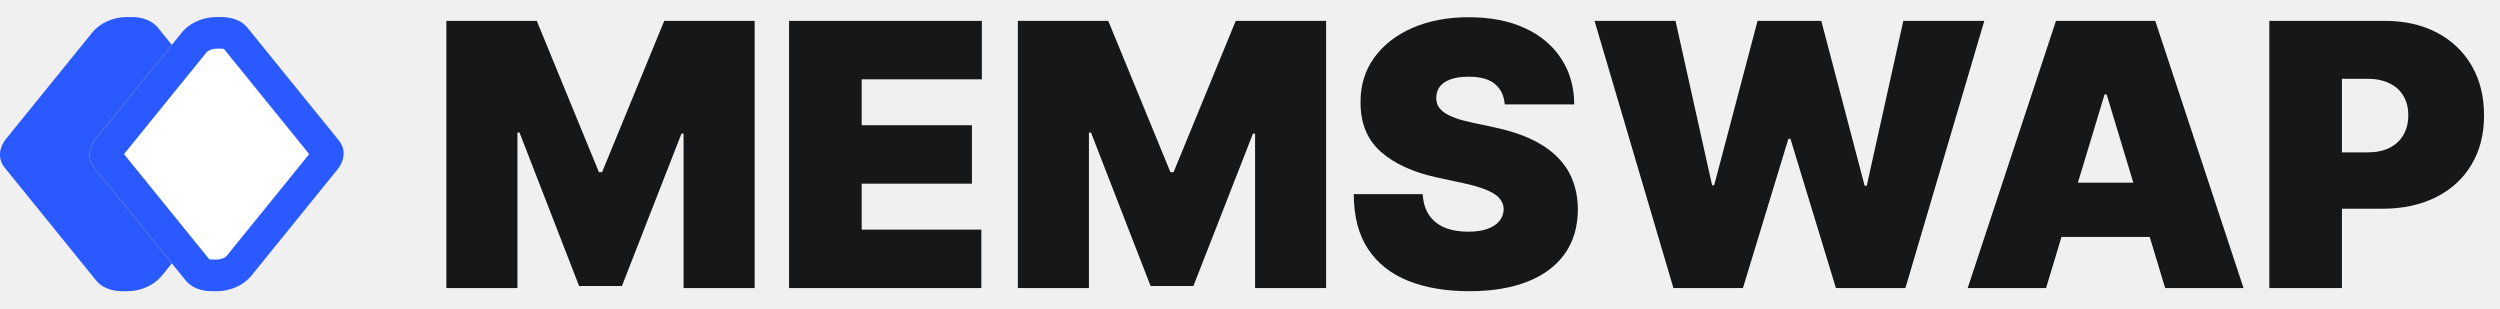
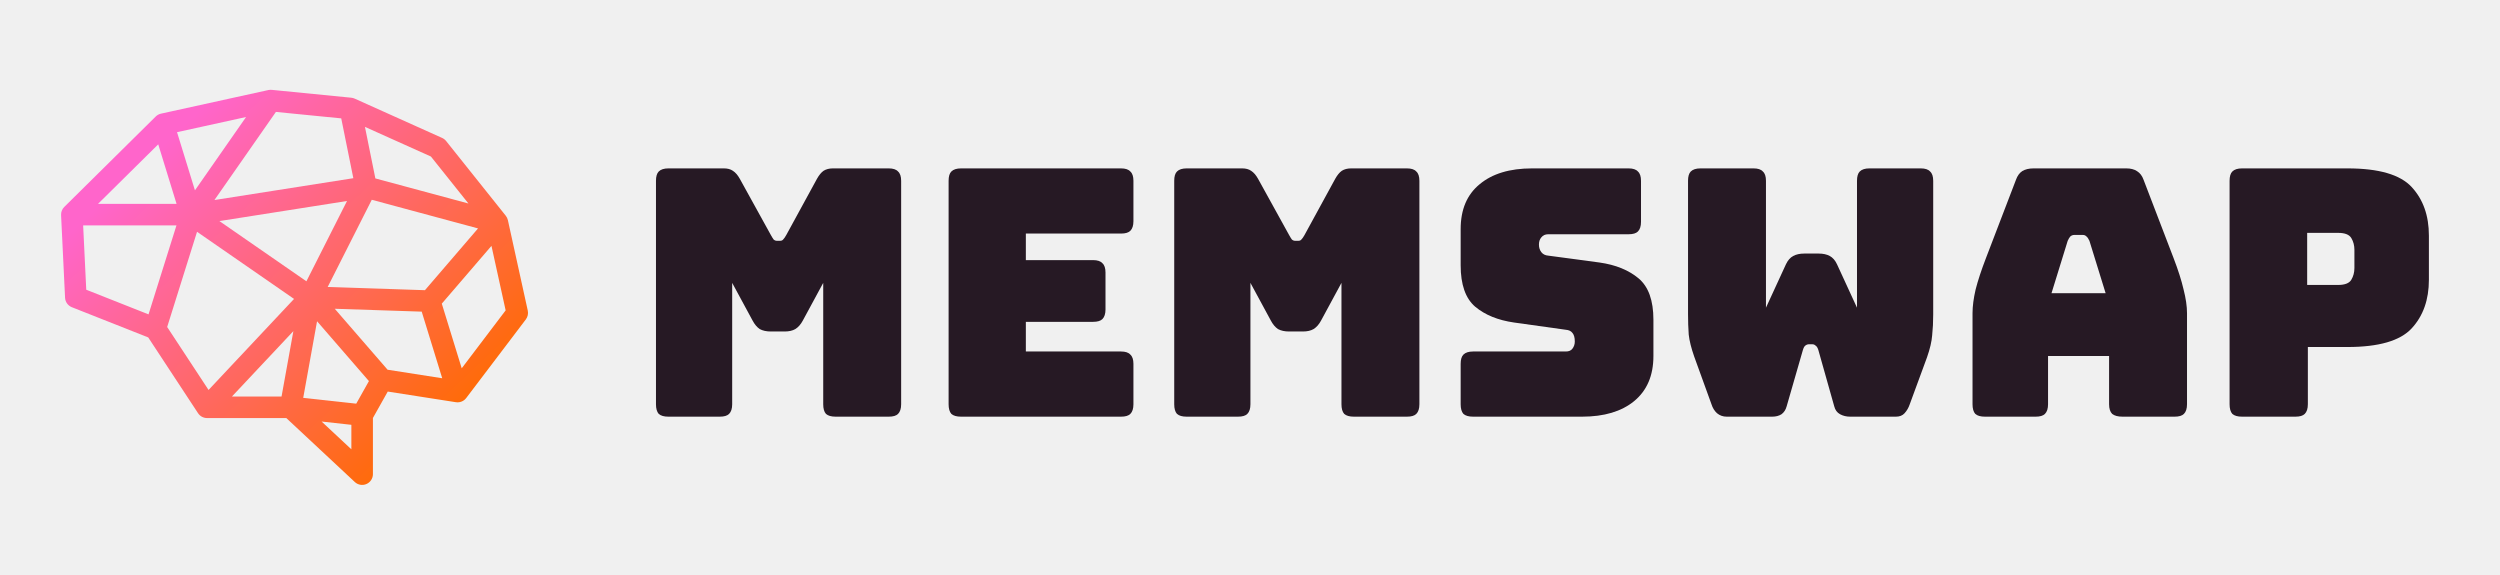
- <svg xmlns="http://www.w3.org/2000/svg" width="146" height="18" viewBox="0 0 146 18" fill="none">
-   <path fill-rule="evenodd" clip-rule="evenodd" d="M9.218 1.613C8.902 1.223 8.346 0.995 7.714 0.995H7.398C6.617 0.995 5.839 1.342 5.395 1.891L0.359 8.104C-0.086 8.653 -0.12 9.306 0.271 9.788L5.62 16.387C5.936 16.777 6.489 17.005 7.12 17.006C7.122 17.006 7.123 17.006 7.124 17.006L7.439 17.006C8.221 17.006 8.998 16.658 9.443 16.11L14.479 9.896C14.923 9.348 14.957 8.694 14.566 8.212L9.218 1.613Z" fill="#2A59FF" />
-   <mask id="path-2-inside-1_56_319" fill="white">
-     <path fill-rule="evenodd" clip-rule="evenodd" d="M14.448 1.613C14.132 1.223 13.577 0.995 12.944 0.995H12.629C11.847 0.995 11.07 1.342 10.625 1.891L5.589 8.104C5.145 8.653 5.111 9.306 5.502 9.788L10.85 16.387C11.166 16.777 11.72 17.005 12.351 17.006C12.352 17.006 12.353 17.006 12.354 17.006L12.67 17.006C13.451 17.006 14.229 16.658 14.673 16.11L19.709 9.896C20.154 9.348 20.188 8.694 19.797 8.212L14.448 1.613Z" />
-   </mask>
-   <path fill-rule="evenodd" clip-rule="evenodd" d="M14.448 1.613C14.132 1.223 13.577 0.995 12.944 0.995H12.629C11.847 0.995 11.07 1.342 10.625 1.891L5.589 8.104C5.145 8.653 5.111 9.306 5.502 9.788L10.85 16.387C11.166 16.777 11.72 17.005 12.351 17.006C12.352 17.006 12.353 17.006 12.354 17.006L12.67 17.006C13.451 17.006 14.229 16.658 14.673 16.11L19.709 9.896C20.154 9.348 20.188 8.694 19.797 8.212L14.448 1.613Z" fill="white" />
-   <path d="M14.448 1.613L13.012 2.777L14.448 1.613ZM10.625 1.891L9.189 0.726L9.189 0.726L10.625 1.891ZM5.589 8.104L4.153 6.94L4.153 6.94L5.589 8.104ZM5.502 9.788L6.938 8.624L6.938 8.624L5.502 9.788ZM10.85 16.387L9.414 17.551L9.414 17.551L10.85 16.387ZM12.351 17.006L12.349 18.855H12.351V17.006ZM12.354 17.006V18.855H12.354L12.354 17.006ZM12.67 17.006V15.157H12.67L12.67 17.006ZM14.673 16.11L13.237 14.946L14.673 16.11ZM19.709 9.896L21.146 11.06H21.146L19.709 9.896ZM19.797 8.212L21.233 7.048V7.048L19.797 8.212ZM12.944 2.843C12.992 2.843 13.03 2.848 13.059 2.853C13.089 2.859 13.106 2.865 13.112 2.867C13.127 2.874 13.076 2.857 13.012 2.777L15.884 0.449C15.129 -0.484 13.977 -0.854 12.944 -0.854V2.843ZM12.629 2.843H12.944V-0.854H12.629V2.843ZM12.062 3.055C12.114 2.99 12.337 2.843 12.629 2.843V-0.854C11.358 -0.854 10.025 -0.305 9.189 0.726L12.062 3.055ZM7.025 9.268L12.062 3.055L9.189 0.726L4.153 6.94L7.025 9.268ZM6.938 8.624C7.03 8.737 7.087 8.902 7.078 9.067C7.071 9.218 7.014 9.283 7.025 9.268L4.153 6.94C3.265 8.035 3.024 9.667 4.065 10.952L6.938 8.624ZM12.287 15.223L6.938 8.624L4.065 10.952L9.414 17.551L12.287 15.223ZM12.353 15.157C12.306 15.157 12.268 15.152 12.239 15.147C12.21 15.142 12.193 15.135 12.187 15.133C12.172 15.127 12.222 15.144 12.287 15.223L9.414 17.551C10.169 18.482 11.318 18.853 12.349 18.855L12.353 15.157ZM12.354 15.157C12.354 15.157 12.355 15.157 12.354 15.157C12.354 15.157 12.352 15.157 12.351 15.157V18.855C12.351 18.855 12.35 18.855 12.351 18.855C12.351 18.855 12.353 18.855 12.354 18.855V15.157ZM12.67 15.157L12.354 15.157L12.354 18.855L12.67 18.855L12.67 15.157ZM13.237 14.946C13.184 15.011 12.962 15.157 12.67 15.157V18.855C13.941 18.855 15.273 18.305 16.109 17.274L13.237 14.946ZM18.273 8.732L13.237 14.946L16.109 17.274L21.146 11.06L18.273 8.732ZM18.361 9.376C18.269 9.263 18.212 9.098 18.22 8.933C18.228 8.782 18.285 8.718 18.273 8.732L21.146 11.06C22.033 9.965 22.275 8.333 21.233 7.048L18.361 9.376ZM13.012 2.777L18.361 9.376L21.233 7.048L15.884 0.449L13.012 2.777Z" fill="#2A59FF" mask="url(#path-2-inside-1_56_319)" />
-   <path d="M26.068 1.219H31.347L34.978 10.057H35.161L38.792 1.219H44.071V16.823H39.921V7.802H39.799L36.321 16.701H33.819L30.34 7.741H30.218V16.823H26.068V1.219Z" fill="#151718" />
-   <path d="M46.081 16.823V1.219H57.34V4.632H50.322V7.314H56.76V10.727H50.322V13.409H57.309V16.823H46.081Z" fill="#151718" />
-   <path d="M59.443 1.219H64.722L68.353 10.057H68.536L72.167 1.219H77.445V16.823H73.296V7.802H73.174L69.695 16.701H67.193L63.715 7.741H63.593V16.823H59.443V1.219Z" fill="#151718" />
-   <path d="M87.877 6.095C87.836 5.587 87.645 5.191 87.305 4.907C86.969 4.622 86.458 4.48 85.772 4.48C85.334 4.48 84.976 4.533 84.696 4.64C84.421 4.741 84.218 4.881 84.086 5.059C83.953 5.237 83.885 5.44 83.88 5.668C83.87 5.856 83.903 6.027 83.979 6.179C84.06 6.326 84.187 6.461 84.36 6.583C84.533 6.7 84.754 6.806 85.024 6.903C85.293 6.999 85.614 7.086 85.985 7.162L87.267 7.436C88.131 7.619 88.871 7.86 89.486 8.16C90.102 8.46 90.605 8.813 90.997 9.219C91.388 9.62 91.676 10.072 91.859 10.575C92.047 11.078 92.144 11.627 92.148 12.221C92.144 13.247 91.887 14.116 91.378 14.827C90.87 15.538 90.142 16.079 89.197 16.449C88.256 16.82 87.124 17.006 85.802 17.006C84.444 17.006 83.259 16.805 82.247 16.404C81.24 16.002 80.457 15.385 79.898 14.552C79.344 13.714 79.064 12.642 79.059 11.337H83.086C83.112 11.815 83.231 12.216 83.445 12.541C83.659 12.866 83.959 13.112 84.345 13.28C84.737 13.447 85.202 13.531 85.741 13.531C86.194 13.531 86.572 13.476 86.877 13.364C87.183 13.252 87.414 13.097 87.572 12.899C87.729 12.701 87.811 12.475 87.816 12.221C87.811 11.982 87.732 11.774 87.579 11.596C87.432 11.413 87.188 11.251 86.847 11.108C86.506 10.961 86.046 10.824 85.466 10.697L83.91 10.362C82.527 10.062 81.436 9.562 80.638 8.861C79.844 8.155 79.45 7.192 79.455 5.973C79.45 4.983 79.715 4.117 80.249 3.375C80.788 2.628 81.533 2.047 82.484 1.63C83.44 1.214 84.536 1.006 85.772 1.006C87.033 1.006 88.123 1.216 89.044 1.638C89.964 2.06 90.674 2.654 91.172 3.421C91.676 4.183 91.93 5.074 91.935 6.095H87.877Z" fill="#151718" />
-   <path d="M97.728 16.823L93.121 1.219H97.85L99.986 10.819H100.108L102.641 1.219H106.363L108.896 10.849H109.018L111.154 1.219H115.883L111.276 16.823H107.218L104.563 8.107H104.441L101.787 16.823H97.728Z" fill="#151718" />
-   <path d="M119.489 16.823H114.913L120.069 1.219H125.867L131.023 16.823H126.446L123.029 5.516H122.907L119.489 16.823ZM118.635 10.667H127.24V13.836H118.635V10.667Z" fill="#151718" />
-   <path d="M132.528 16.823V1.219H139.271C140.43 1.219 141.445 1.448 142.315 1.905C143.184 2.362 143.861 3.004 144.344 3.832C144.827 4.66 145.068 5.628 145.068 6.735C145.068 7.853 144.819 8.82 144.321 9.638C143.828 10.456 143.133 11.086 142.238 11.527C141.348 11.969 140.308 12.19 139.118 12.19H135.091V8.899H138.264C138.762 8.899 139.187 8.813 139.538 8.64C139.894 8.462 140.166 8.211 140.354 7.886C140.547 7.561 140.644 7.177 140.644 6.735C140.644 6.288 140.547 5.907 140.354 5.592C140.166 5.272 139.894 5.028 139.538 4.861C139.187 4.688 138.762 4.602 138.264 4.602H136.769V16.823H132.528Z" fill="#151718" />
+ <svg xmlns="http://www.w3.org/2000/svg" width="174" height="40" viewBox="0 0 174 40" fill="none">
+   <path d="M50.096 29H46.52C46.216 29 45.992 28.936 45.848 28.808C45.72 28.664 45.656 28.44 45.656 28.136V12.584C45.656 12.28 45.72 12.064 45.848 11.936C45.992 11.792 46.216 11.72 46.52 11.72H50.384C50.64 11.72 50.848 11.776 51.008 11.888C51.184 12 51.344 12.184 51.488 12.44L53.648 16.352C53.728 16.496 53.792 16.6 53.84 16.664C53.904 16.728 53.984 16.76 54.08 16.76H54.296C54.392 16.76 54.464 16.728 54.512 16.664C54.576 16.6 54.648 16.496 54.728 16.352L56.864 12.44C57.008 12.184 57.16 12 57.32 11.888C57.496 11.776 57.712 11.72 57.968 11.72H61.856C62.16 11.72 62.376 11.792 62.504 11.936C62.648 12.064 62.72 12.28 62.72 12.584V28.136C62.72 28.44 62.648 28.664 62.504 28.808C62.376 28.936 62.16 29 61.856 29H58.16C57.856 29 57.632 28.936 57.488 28.808C57.36 28.664 57.296 28.44 57.296 28.136V19.688L55.88 22.304C55.736 22.576 55.56 22.776 55.352 22.904C55.16 23.016 54.912 23.072 54.608 23.072H53.648C53.344 23.072 53.088 23.016 52.88 22.904C52.688 22.776 52.52 22.576 52.376 22.304L50.96 19.688V28.136C50.96 28.44 50.888 28.664 50.744 28.808C50.616 28.936 50.4 29 50.096 29Z" fill="#261924" />
+   <path d="M78.023 29H66.887C66.583 29 66.359 28.936 66.215 28.808C66.087 28.664 66.023 28.44 66.023 28.136V12.584C66.023 12.28 66.087 12.064 66.215 11.936C66.359 11.792 66.583 11.72 66.887 11.72H78.023C78.327 11.72 78.543 11.792 78.671 11.936C78.815 12.064 78.887 12.28 78.887 12.584V15.392C78.887 15.696 78.815 15.92 78.671 16.064C78.543 16.192 78.327 16.256 78.023 16.256H71.399V18.104H76.079C76.383 18.104 76.599 18.176 76.727 18.32C76.871 18.448 76.943 18.664 76.943 18.968V21.536C76.943 21.84 76.871 22.064 76.727 22.208C76.599 22.336 76.383 22.4 76.079 22.4H71.399V24.464H78.023C78.327 24.464 78.543 24.536 78.671 24.68C78.815 24.808 78.887 25.024 78.887 25.328V28.136C78.887 28.44 78.815 28.664 78.671 28.808C78.543 28.936 78.327 29 78.023 29Z" fill="#261924" />
+   <path d="M86.166 29H82.59C82.286 29 82.062 28.936 81.918 28.808C81.79 28.664 81.726 28.44 81.726 28.136V12.584C81.726 12.28 81.79 12.064 81.918 11.936C82.062 11.792 82.286 11.72 82.59 11.72H86.454C86.71 11.72 86.918 11.776 87.078 11.888C87.254 12 87.414 12.184 87.558 12.44L89.718 16.352C89.798 16.496 89.862 16.6 89.91 16.664C89.974 16.728 90.054 16.76 90.15 16.76H90.366C90.462 16.76 90.534 16.728 90.582 16.664C90.646 16.6 90.718 16.496 90.798 16.352L92.934 12.44C93.078 12.184 93.23 12 93.39 11.888C93.566 11.776 93.782 11.72 94.038 11.72H97.926C98.23 11.72 98.446 11.792 98.574 11.936C98.718 12.064 98.79 12.28 98.79 12.584V28.136C98.79 28.44 98.718 28.664 98.574 28.808C98.446 28.936 98.23 29 97.926 29H94.23C93.926 29 93.702 28.936 93.558 28.808C93.43 28.664 93.366 28.44 93.366 28.136V19.688L91.95 22.304C91.806 22.576 91.63 22.776 91.422 22.904C91.23 23.016 90.982 23.072 90.678 23.072H89.718C89.414 23.072 89.158 23.016 88.95 22.904C88.758 22.776 88.59 22.576 88.446 22.304L87.03 19.688V28.136C87.03 28.44 86.958 28.664 86.814 28.808C86.686 28.936 86.47 29 86.166 29Z" fill="#261924" />
+   <path d="M110.11 29H102.526C102.222 29 101.998 28.936 101.854 28.808C101.726 28.664 101.662 28.44 101.662 28.136V25.328C101.662 25.024 101.726 24.808 101.854 24.68C101.998 24.536 102.222 24.464 102.526 24.464H108.982C109.19 24.464 109.342 24.4 109.438 24.272C109.55 24.128 109.606 23.96 109.606 23.768C109.606 23.496 109.55 23.296 109.438 23.168C109.342 23.04 109.19 22.968 108.982 22.952L105.382 22.448C104.262 22.288 103.358 21.92 102.67 21.344C101.998 20.768 101.662 19.808 101.662 18.464V15.944C101.662 14.584 102.102 13.544 102.982 12.824C103.862 12.088 105.078 11.72 106.63 11.72H113.35C113.654 11.72 113.87 11.792 113.998 11.936C114.142 12.064 114.214 12.28 114.214 12.584V15.44C114.214 15.744 114.142 15.968 113.998 16.112C113.87 16.24 113.654 16.304 113.35 16.304H107.758C107.55 16.304 107.39 16.376 107.278 16.52C107.166 16.648 107.11 16.816 107.11 17.024C107.11 17.232 107.166 17.408 107.278 17.552C107.39 17.696 107.55 17.776 107.758 17.792L111.334 18.272C112.454 18.432 113.358 18.8 114.046 19.376C114.734 19.952 115.078 20.912 115.078 22.256V24.776C115.078 26.136 114.63 27.184 113.734 27.92C112.854 28.64 111.646 29 110.11 29Z" fill="#261924" />
+   <path d="M130.111 11.72H133.687C133.991 11.72 134.207 11.792 134.335 11.936C134.479 12.064 134.551 12.28 134.551 12.584V21.896C134.551 22.408 134.527 22.888 134.479 23.336C134.447 23.768 134.327 24.28 134.119 24.872L132.919 28.136C132.839 28.376 132.719 28.584 132.559 28.76C132.415 28.92 132.215 29 131.959 29H128.767C128.511 29 128.279 28.944 128.071 28.832C127.863 28.72 127.727 28.536 127.663 28.28L126.559 24.368C126.511 24.208 126.447 24.104 126.367 24.056C126.303 23.992 126.223 23.96 126.127 23.96H125.911C125.815 23.96 125.727 23.992 125.647 24.056C125.583 24.104 125.527 24.208 125.479 24.368L124.351 28.28C124.287 28.52 124.167 28.704 123.991 28.832C123.815 28.944 123.599 29 123.343 29H120.175C119.919 29 119.695 28.92 119.503 28.76C119.327 28.6 119.199 28.392 119.119 28.136L117.919 24.824C117.711 24.232 117.583 23.72 117.535 23.288C117.503 22.84 117.487 22.36 117.487 21.848V12.584C117.487 12.28 117.551 12.064 117.679 11.936C117.823 11.792 118.047 11.72 118.351 11.72H122.047C122.351 11.72 122.567 11.792 122.695 11.936C122.839 12.064 122.911 12.28 122.911 12.584V21.416L124.303 18.392C124.431 18.12 124.599 17.928 124.807 17.816C125.015 17.704 125.271 17.648 125.575 17.648H126.583C126.887 17.648 127.143 17.704 127.351 17.816C127.559 17.928 127.727 18.12 127.855 18.392L129.247 21.416V12.584C129.247 12.28 129.311 12.064 129.439 11.936C129.583 11.792 129.807 11.72 130.111 11.72Z" fill="#261924" />
+   <path d="M143.912 16.76L142.784 20.408H146.552L145.424 16.76C145.36 16.616 145.288 16.512 145.208 16.448C145.144 16.384 145.064 16.352 144.968 16.352H144.368C144.272 16.352 144.184 16.384 144.104 16.448C144.04 16.512 143.976 16.616 143.912 16.76ZM142.544 28.136C142.544 28.44 142.472 28.664 142.328 28.808C142.2 28.936 141.984 29 141.68 29H138.152C137.848 29 137.624 28.936 137.48 28.808C137.352 28.664 137.288 28.44 137.288 28.136V21.8C137.288 21.32 137.36 20.768 137.504 20.144C137.664 19.52 137.904 18.792 138.224 17.96L140.312 12.512C140.408 12.24 140.552 12.04 140.744 11.912C140.952 11.784 141.216 11.72 141.536 11.72H147.992C148.296 11.72 148.544 11.784 148.736 11.912C148.944 12.04 149.096 12.24 149.192 12.512L151.28 17.96C151.6 18.792 151.832 19.52 151.976 20.144C152.136 20.768 152.216 21.32 152.216 21.8V28.136C152.216 28.44 152.144 28.664 152 28.808C151.872 28.936 151.656 29 151.352 29H147.728C147.408 29 147.168 28.936 147.008 28.808C146.864 28.664 146.792 28.44 146.792 28.136V24.776H142.544V28.136Z" fill="#261924" />
+   <path d="M159.763 29H156.043C155.739 29 155.515 28.936 155.371 28.808C155.243 28.664 155.179 28.44 155.179 28.136V12.584C155.179 12.28 155.243 12.064 155.371 11.936C155.515 11.792 155.739 11.72 156.043 11.72H163.387C165.563 11.72 167.051 12.152 167.851 13.016C168.651 13.88 169.051 15.008 169.051 16.4V19.472C169.051 20.864 168.651 21.992 167.851 22.856C167.051 23.72 165.563 24.152 163.387 24.152H160.627V28.136C160.627 28.44 160.555 28.664 160.411 28.808C160.283 28.936 160.067 29 159.763 29ZM160.579 16.208V19.832H162.739C163.203 19.832 163.507 19.712 163.651 19.472C163.795 19.232 163.867 18.96 163.867 18.656V17.384C163.867 17.08 163.795 16.808 163.651 16.568C163.507 16.328 163.203 16.208 162.739 16.208H160.579Z" fill="#261924" />
+   <path fill-rule="evenodd" clip-rule="evenodd" d="M18.678 6.267C18.755 6.251 18.835 6.246 18.913 6.254L24.449 6.801C24.529 6.809 24.608 6.83 24.683 6.863L30.772 9.6C30.881 9.649 30.976 9.723 31.05 9.816L35.202 15.016C35.274 15.106 35.324 15.211 35.349 15.323L36.733 21.618C36.78 21.832 36.73 22.057 36.598 22.232L32.446 27.706C32.279 27.926 32.005 28.036 31.733 27.994L26.988 27.253L25.955 29.091V33C25.955 33.299 25.778 33.569 25.504 33.688C25.23 33.807 24.912 33.752 24.694 33.548L19.927 29.097H14.411C14.158 29.097 13.923 28.97 13.784 28.759L10.316 23.484L5.001 21.382C4.727 21.273 4.542 21.015 4.528 20.72L4.251 14.973C4.241 14.76 4.321 14.553 4.473 14.403L10.839 8.109C10.94 8.009 11.067 7.94 11.205 7.91L18.678 6.267ZM11.635 22.759L14.515 27.141L20.465 20.805L13.714 16.133L11.635 22.759ZM15.271 15.387L21.326 19.578L24.152 13.989L15.271 15.387ZM24.592 12.402L23.75 8.239L19.203 7.79L14.925 13.922L24.592 12.402ZM13.568 13.247L12.322 9.2L17.127 8.144L13.568 13.247ZM11.013 10.046L12.288 14.187H6.825L11.013 10.046ZM5.787 15.687H12.282L10.338 21.88L6.003 20.165L5.787 15.687ZM25.4 8.83L29.991 10.894L32.603 14.164L26.125 12.418L25.4 8.83ZM33.271 15.898L25.876 13.904L22.807 19.973L29.576 20.197L33.271 15.898ZM29.351 21.69L23.299 21.49L26.976 25.733L30.778 26.326L29.351 21.69ZM32.135 25.634L35.193 21.602L34.206 17.112L30.749 21.133L32.135 25.634ZM25.677 26.524L22.067 22.359L21.104 27.69L24.794 28.095L25.677 26.524ZM24.455 29.567L22.384 29.339L24.455 31.273V29.567ZM19.596 27.597L20.419 23.046L16.144 27.597H19.596Z" fill="url(#paint0_linear_336_2197)" />
+   <defs>
+     <linearGradient id="paint0_linear_336_2197" x1="8.875" y1="12.417" x2="28.477" y2="33.192" gradientUnits="userSpaceOnUse">
+       <stop stop-color="#FF65CB" />
+       <stop offset="1" stop-color="#FF6B00" />
+     </linearGradient>
+   </defs>
</svg>
